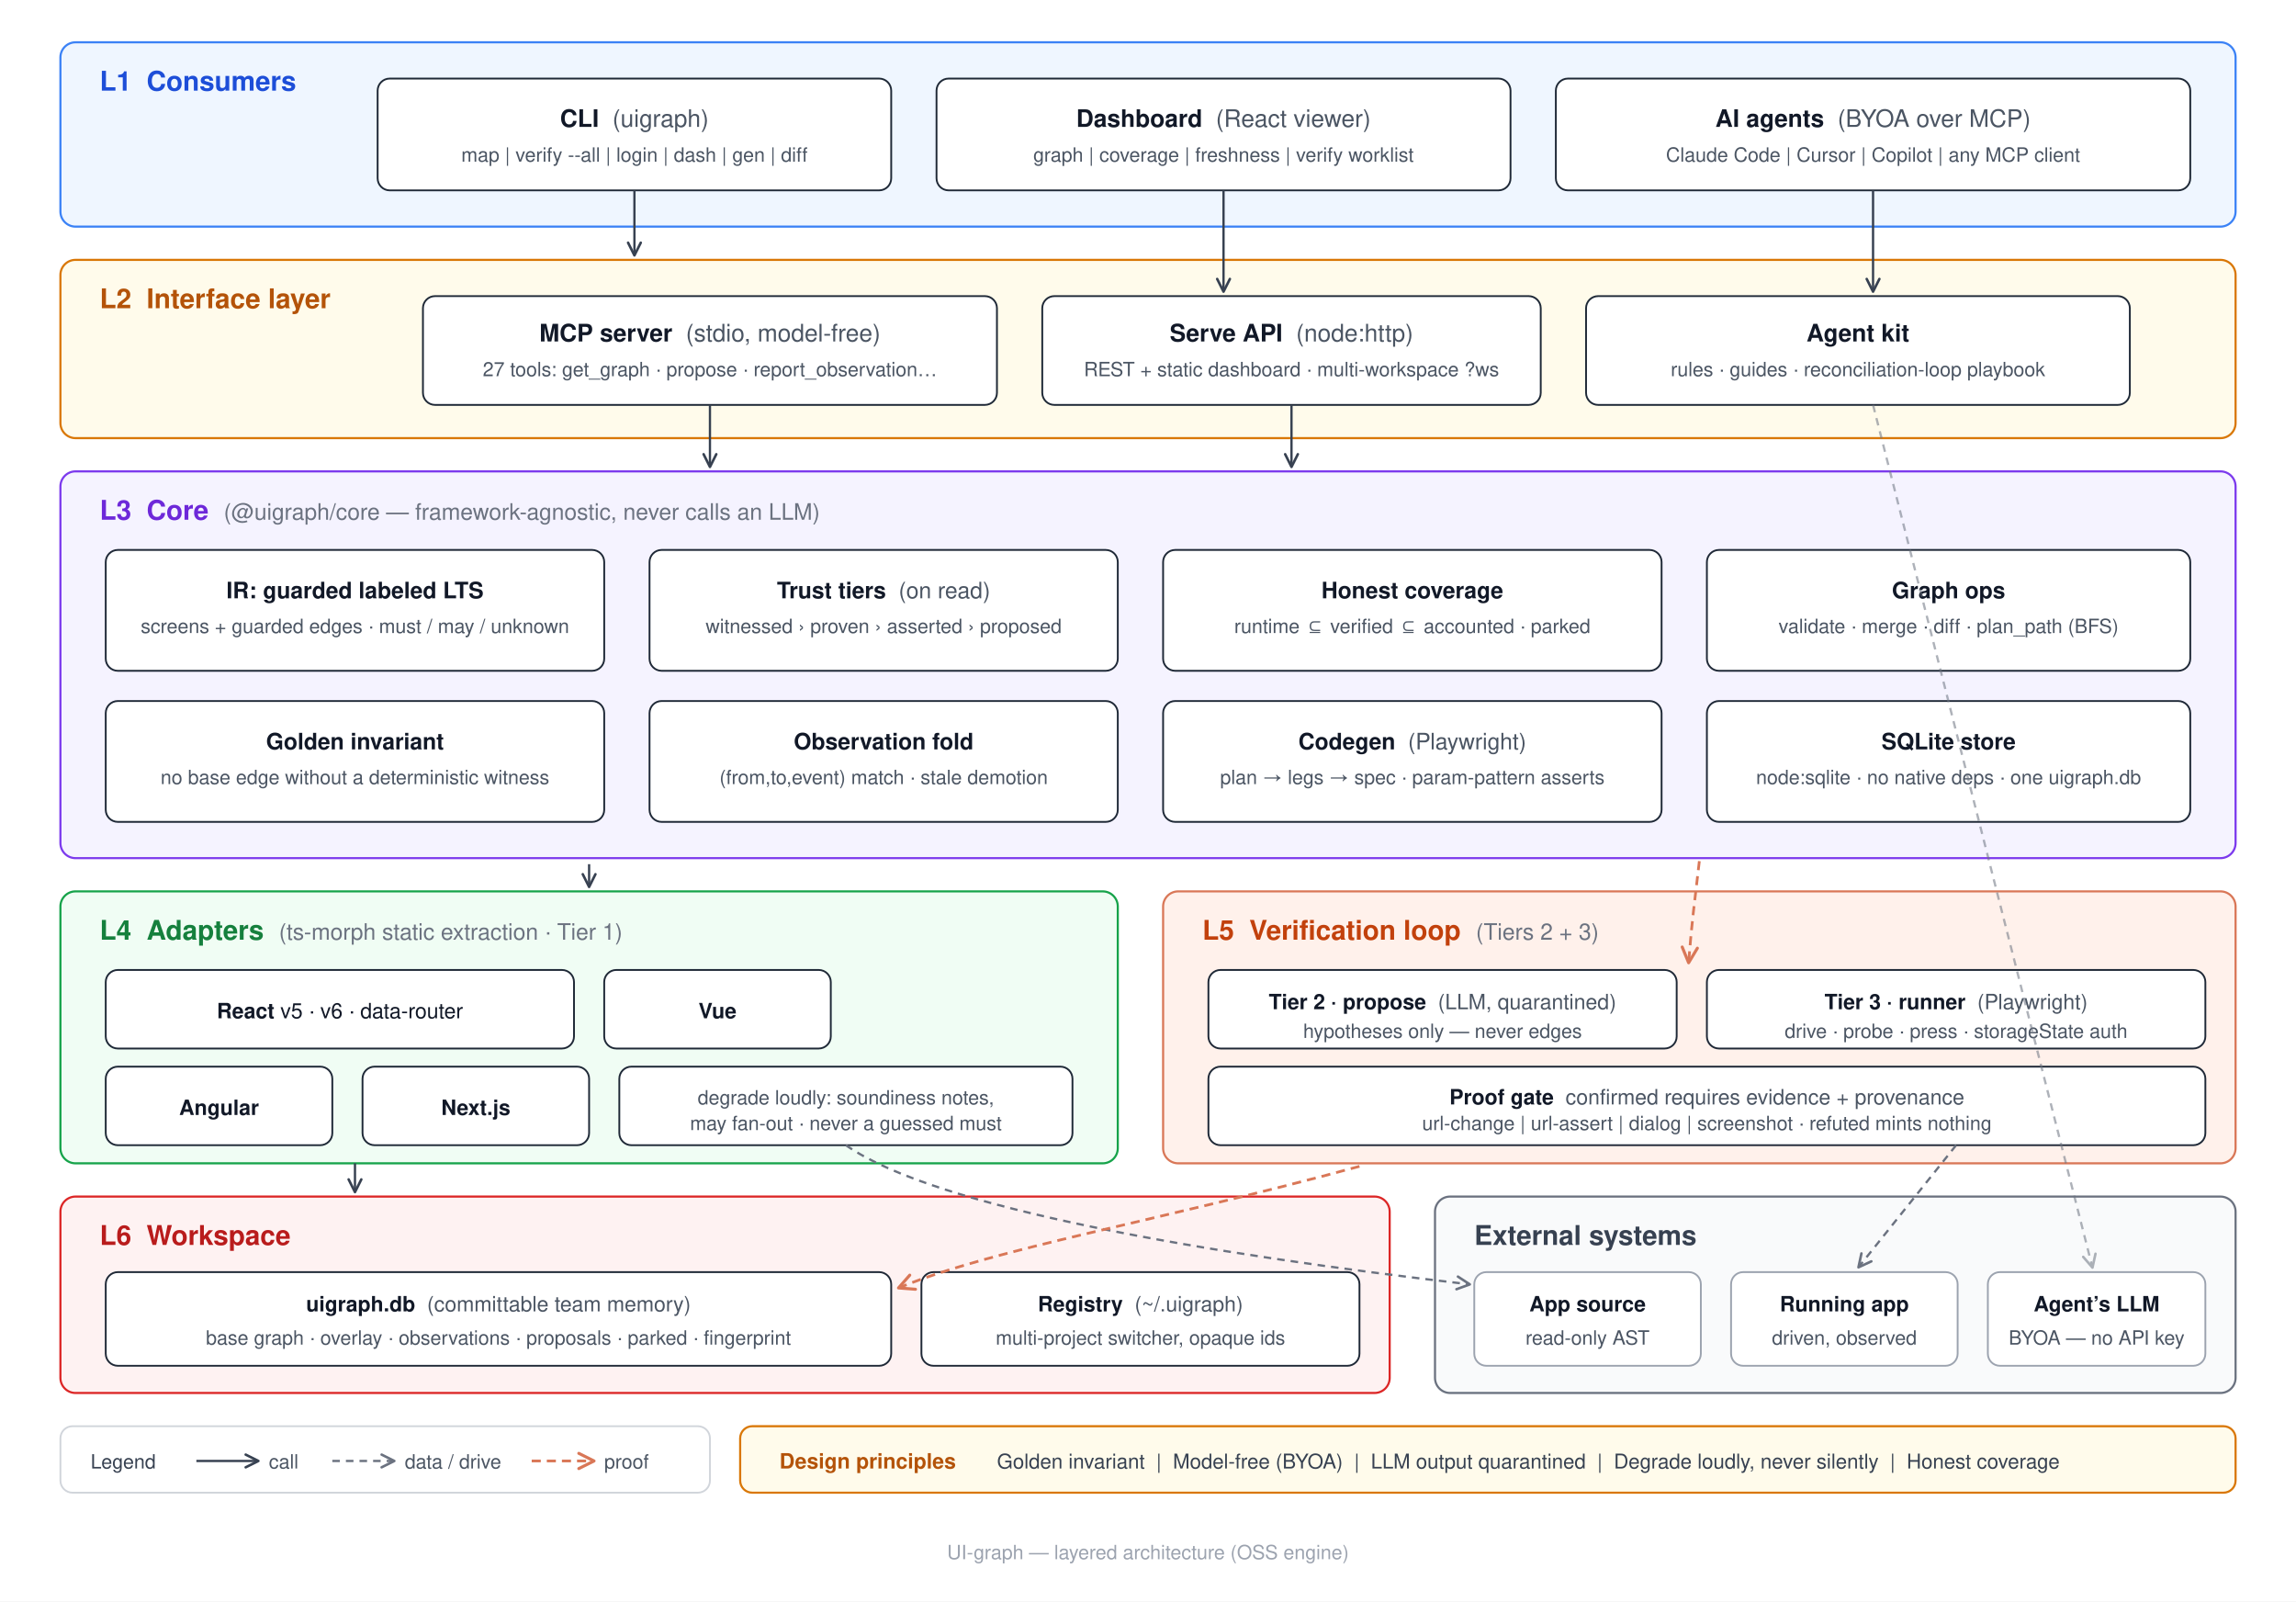
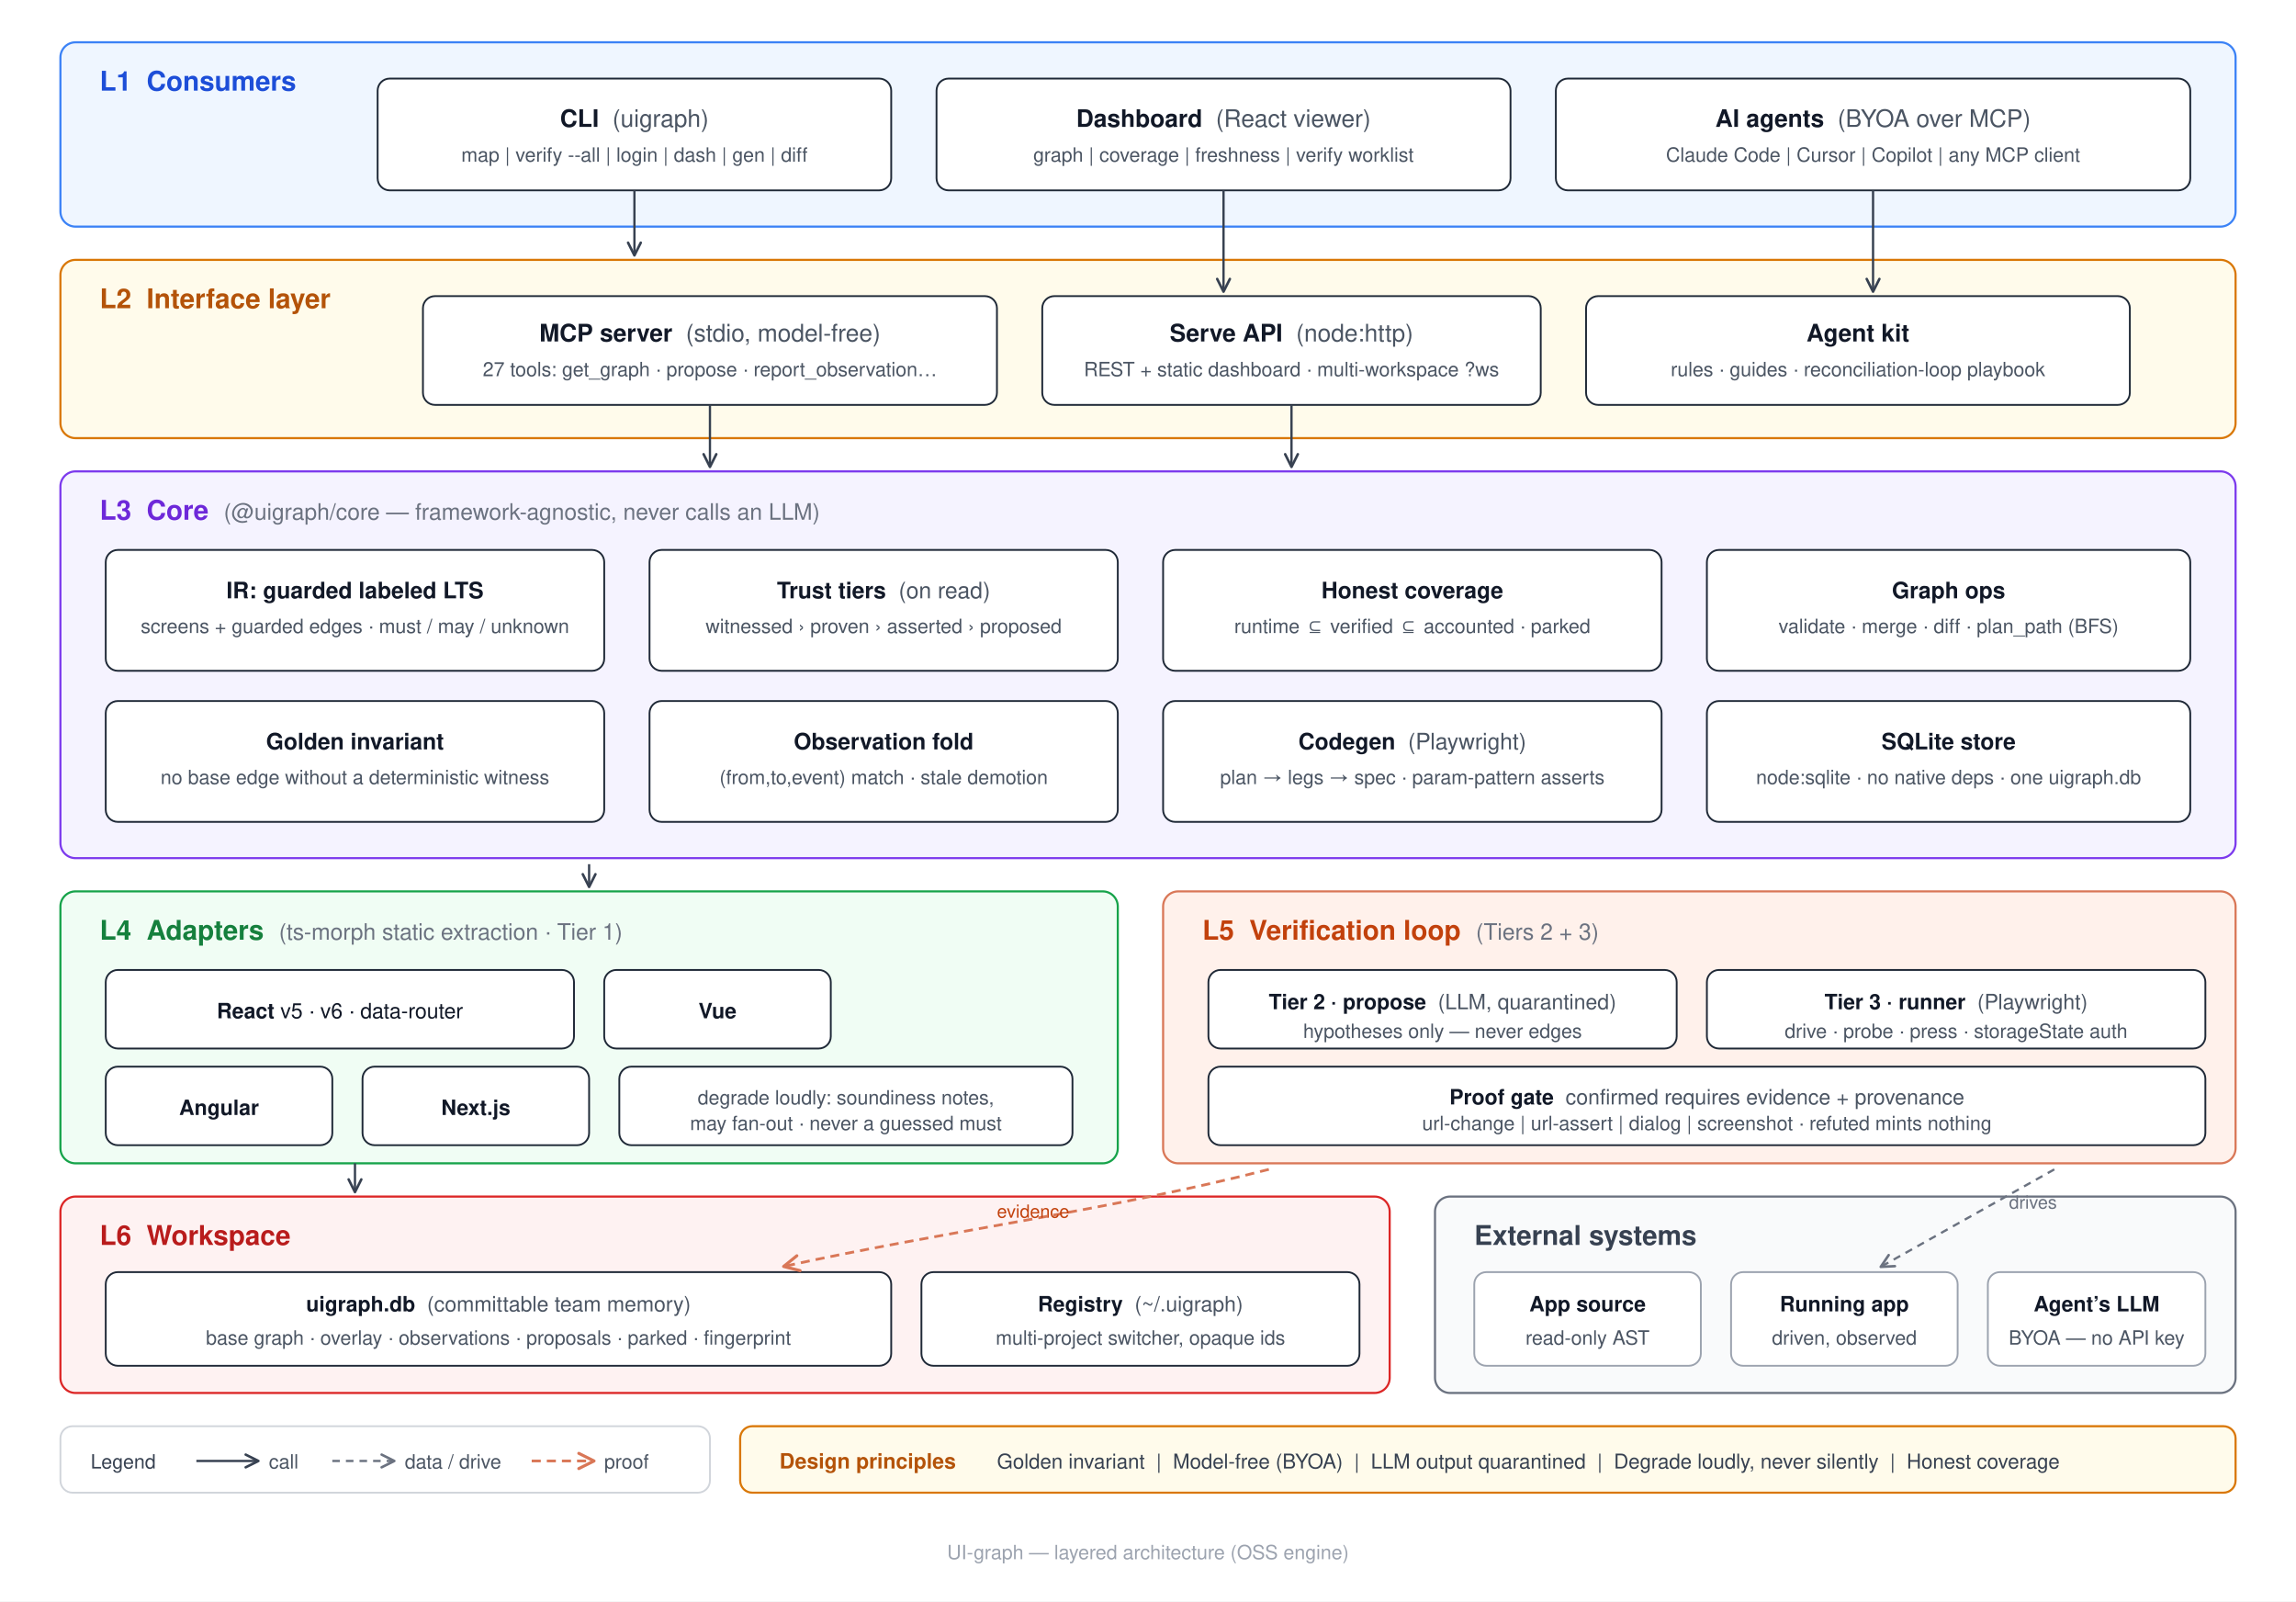
<svg xmlns="http://www.w3.org/2000/svg" width="1520" height="1060" viewBox="0 0 1520 1060" role="img" style="font-family: -apple-system, 'Segoe UI', Helvetica, Arial, sans-serif;">
  <defs>
    <marker id="arr" viewBox="0 0 10 10" refX="8" refY="5" markerWidth="7" markerHeight="7" orient="auto-start-reverse">
      <path d="M1 1L9 5L1 9" fill="none" stroke="context-stroke" stroke-width="1.6" stroke-linecap="round" stroke-linejoin="round" />
    </marker>
  </defs>
  <rect width="1520" height="1060" fill="#FFFFFF" />
  <rect x="40" y="28" width="1440" height="122" rx="10" fill="#eff6ff" stroke="#3b82f6" stroke-width="1.4" />
  <text x="66" y="60" fill="#1d4ed8" font-size="18" font-weight="600">L1  Consumers</text>
  <rect x="250" y="52" width="340" height="74" rx="8" fill="#FFFFFF" stroke="#1f2937" stroke-width="1.2" />
  <text x="420" y="84" text-anchor="middle" font-size="16" font-weight="600" fill="#111827">CLI  <tspan font-weight="400" fill="#4b5563">(uigraph)</tspan>
  </text>
  <text x="420" y="107" text-anchor="middle" font-size="13" fill="#4b5563">map | verify --all | login | dash | gen | diff</text>
  <rect x="620" y="52" width="380" height="74" rx="8" fill="#FFFFFF" stroke="#1f2937" stroke-width="1.2" />
  <text x="810" y="84" text-anchor="middle" font-size="16" font-weight="600" fill="#111827">Dashboard  <tspan font-weight="400" fill="#4b5563">(React viewer)</tspan>
  </text>
  <text x="810" y="107" text-anchor="middle" font-size="13" fill="#4b5563">graph | coverage | freshness | verify worklist</text>
  <rect x="1030" y="52" width="420" height="74" rx="8" fill="#FFFFFF" stroke="#1f2937" stroke-width="1.2" />
  <text x="1240" y="84" text-anchor="middle" font-size="16" font-weight="600" fill="#111827">AI agents  <tspan font-weight="400" fill="#4b5563">(BYOA over MCP)</tspan>
  </text>
  <text x="1240" y="107" text-anchor="middle" font-size="13" fill="#4b5563">Claude Code | Cursor | Copilot | any MCP client</text>
  <rect x="40" y="172" width="1440" height="118" rx="10" fill="#fffbeb" stroke="#d97706" stroke-width="1.4" />
  <text x="66" y="204" fill="#b45309" font-size="18" font-weight="600">L2  Interface layer</text>
  <rect x="280" y="196" width="380" height="72" rx="8" fill="#FFFFFF" stroke="#1f2937" stroke-width="1.2" />
  <text x="470" y="226" text-anchor="middle" font-size="16" font-weight="600" fill="#111827">MCP server  <tspan font-weight="400" fill="#4b5563">(stdio, model-free)</tspan>
  </text>
  <text x="470" y="249" text-anchor="middle" font-size="13" fill="#4b5563">27 tools: get_graph · propose · report_observation…</text>
  <rect x="690" y="196" width="330" height="72" rx="8" fill="#FFFFFF" stroke="#1f2937" stroke-width="1.2" />
  <text x="855" y="226" text-anchor="middle" font-size="16" font-weight="600" fill="#111827">Serve API  <tspan font-weight="400" fill="#4b5563">(node:http)</tspan>
  </text>
  <text x="855" y="249" text-anchor="middle" font-size="13" fill="#4b5563">REST + static dashboard · multi-workspace ?ws</text>
  <rect x="1050" y="196" width="360" height="72" rx="8" fill="#FFFFFF" stroke="#1f2937" stroke-width="1.2" />
  <text x="1230" y="226" text-anchor="middle" font-size="16" font-weight="600" fill="#111827">Agent kit</text>
  <text x="1230" y="249" text-anchor="middle" font-size="13" fill="#4b5563">rules · guides · reconciliation-loop playbook</text>
  <rect x="40" y="312" width="1440" height="256" rx="10" fill="#f5f3ff" stroke="#7c3aed" stroke-width="1.4" />
  <text x="66" y="344" fill="#6d28d9" font-size="18" font-weight="600">L3  Core  <tspan font-weight="400" font-size="15" fill="#6b7280">(@uigraph/core — framework-agnostic, never calls an LLM)</tspan>
  </text>
  <rect x="70" y="364" width="330" height="80" rx="8" fill="#FFFFFF" stroke="#1f2937" stroke-width="1.2" />
  <text x="235" y="396" text-anchor="middle" font-size="15" font-weight="600" fill="#111827">IR: guarded labeled LTS</text>
  <text x="235" y="419" text-anchor="middle" font-size="13" fill="#4b5563">screens + guarded edges · must / may / unknown</text>
  <rect x="430" y="364" width="310" height="80" rx="8" fill="#FFFFFF" stroke="#1f2937" stroke-width="1.2" />
  <text x="585" y="396" text-anchor="middle" font-size="15" font-weight="600" fill="#111827">Trust tiers  <tspan font-weight="400" fill="#4b5563">(on read)</tspan>
  </text>
  <text x="585" y="419" text-anchor="middle" font-size="13" fill="#4b5563">witnessed › proven › asserted › proposed</text>
  <rect x="770" y="364" width="330" height="80" rx="8" fill="#FFFFFF" stroke="#1f2937" stroke-width="1.2" />
  <text x="935" y="396" text-anchor="middle" font-size="15" font-weight="600" fill="#111827">Honest coverage</text>
  <text x="935" y="419" text-anchor="middle" font-size="13" fill="#4b5563">runtime ⊆ verified ⊆ accounted · parked</text>
  <rect x="1130" y="364" width="320" height="80" rx="8" fill="#FFFFFF" stroke="#1f2937" stroke-width="1.2" />
  <text x="1290" y="396" text-anchor="middle" font-size="15" font-weight="600" fill="#111827">Graph ops</text>
  <text x="1290" y="419" text-anchor="middle" font-size="13" fill="#4b5563">validate · merge · diff · plan_path (BFS)</text>
  <rect x="70" y="464" width="330" height="80" rx="8" fill="#FFFFFF" stroke="#1f2937" stroke-width="1.2" />
  <text x="235" y="496" text-anchor="middle" font-size="15" font-weight="600" fill="#111827">Golden invariant</text>
  <text x="235" y="519" text-anchor="middle" font-size="13" fill="#4b5563">no base edge without a deterministic witness</text>
  <rect x="430" y="464" width="310" height="80" rx="8" fill="#FFFFFF" stroke="#1f2937" stroke-width="1.2" />
  <text x="585" y="496" text-anchor="middle" font-size="15" font-weight="600" fill="#111827">Observation fold</text>
  <text x="585" y="519" text-anchor="middle" font-size="13" fill="#4b5563">(from,to,event) match · stale demotion</text>
  <rect x="770" y="464" width="330" height="80" rx="8" fill="#FFFFFF" stroke="#1f2937" stroke-width="1.2" />
  <text x="935" y="496" text-anchor="middle" font-size="15" font-weight="600" fill="#111827">Codegen  <tspan font-weight="400" fill="#4b5563">(Playwright)</tspan>
  </text>
  <text x="935" y="519" text-anchor="middle" font-size="13" fill="#4b5563">plan → legs → spec · param-pattern asserts</text>
  <rect x="1130" y="464" width="320" height="80" rx="8" fill="#FFFFFF" stroke="#1f2937" stroke-width="1.2" />
  <text x="1290" y="496" text-anchor="middle" font-size="15" font-weight="600" fill="#111827">SQLite store</text>
  <text x="1290" y="519" text-anchor="middle" font-size="13" fill="#4b5563">node:sqlite · no native deps · one uigraph.db</text>
  <rect x="40" y="590" width="700" height="180" rx="10" fill="#f0fdf4" stroke="#16a34a" stroke-width="1.4" />
  <text x="66" y="622" fill="#15803d" font-size="18" font-weight="600">L4  Adapters  <tspan font-weight="400" font-size="15" fill="#6b7280">(ts-morph static extraction · Tier 1)</tspan>
  </text>
  <rect x="70" y="642" width="310" height="52" rx="8" fill="#FFFFFF" stroke="#1f2937" stroke-width="1.2" />
  <text x="225" y="674" text-anchor="middle" font-size="14" fill="#111827">
    <tspan font-weight="600">React</tspan> v5 · v6 · data-router</text>
  <rect x="400" y="642" width="150" height="52" rx="8" fill="#FFFFFF" stroke="#1f2937" stroke-width="1.2" />
  <text x="475" y="674" text-anchor="middle" font-size="14" font-weight="600" fill="#111827">Vue</text>
  <rect x="70" y="706" width="150" height="52" rx="8" fill="#FFFFFF" stroke="#1f2937" stroke-width="1.2" />
  <text x="145" y="738" text-anchor="middle" font-size="14" font-weight="600" fill="#111827">Angular</text>
  <rect x="240" y="706" width="150" height="52" rx="8" fill="#FFFFFF" stroke="#1f2937" stroke-width="1.2" />
  <text x="315" y="738" text-anchor="middle" font-size="14" font-weight="600" fill="#111827">Next.js</text>
  <rect x="410" y="706" width="300" height="52" rx="8" fill="#FFFFFF" stroke="#1f2937" stroke-width="1.2" />
  <text x="560" y="731" text-anchor="middle" font-size="13" fill="#4b5563">degrade loudly: soundiness notes,</text>
  <text x="560" y="748" text-anchor="middle" font-size="13" fill="#4b5563">may fan-out · never a guessed must</text>
  <rect x="770" y="590" width="710" height="180" rx="10" fill="#fff1eb" stroke="#D97757" stroke-width="1.4" />
  <text x="796" y="622" fill="#c2410c" font-size="18" font-weight="600">L5  Verification loop  <tspan font-weight="400" font-size="15" fill="#6b7280">(Tiers 2 + 3)</tspan>
  </text>
  <rect x="800" y="642" width="310" height="52" rx="8" fill="#FFFFFF" stroke="#1f2937" stroke-width="1.2" />
  <text x="955" y="668" text-anchor="middle" font-size="14" font-weight="600" fill="#111827">Tier 2 · propose  <tspan font-weight="400" fill="#4b5563">(LLM, quarantined)</tspan>
  </text>
  <text x="955" y="687" text-anchor="middle" font-size="13" fill="#4b5563">hypotheses only — never edges</text>
  <rect x="1130" y="642" width="330" height="52" rx="8" fill="#FFFFFF" stroke="#1f2937" stroke-width="1.2" />
  <text x="1295" y="668" text-anchor="middle" font-size="14" font-weight="600" fill="#111827">Tier 3 · runner  <tspan font-weight="400" fill="#4b5563">(Playwright)</tspan>
  </text>
  <text x="1295" y="687" text-anchor="middle" font-size="13" fill="#4b5563">drive · probe · press · storageState auth</text>
  <rect x="800" y="706" width="660" height="52" rx="8" fill="#FFFFFF" stroke="#1f2937" stroke-width="1.2" />
  <text x="1130" y="731" text-anchor="middle" font-size="14" font-weight="600" fill="#111827">Proof gate  <tspan font-weight="400" fill="#4b5563">confirmed requires evidence + provenance</tspan>
  </text>
  <text x="1130" y="748" text-anchor="middle" font-size="13" fill="#4b5563">url-change | url-assert | dialog | screenshot · refuted mints nothing</text>
  <rect x="40" y="792" width="880" height="130" rx="10" fill="#fef2f2" stroke="#dc2626" stroke-width="1.4" />
  <text x="66" y="824" fill="#b91c1c" font-size="18" font-weight="600">L6  Workspace</text>
  <rect x="70" y="842" width="520" height="62" rx="8" fill="#FFFFFF" stroke="#1f2937" stroke-width="1.2" />
  <text x="330" y="868" text-anchor="middle" font-size="14" font-weight="600" fill="#111827">uigraph.db  <tspan font-weight="400" fill="#4b5563">(committable team memory)</tspan>
  </text>
  <text x="330" y="890" text-anchor="middle" font-size="13" fill="#4b5563">base graph · overlay · observations · proposals · parked · fingerprint</text>
  <rect x="610" y="842" width="290" height="62" rx="8" fill="#FFFFFF" stroke="#1f2937" stroke-width="1.2" />
  <text x="755" y="868" text-anchor="middle" font-size="14" font-weight="600" fill="#111827">Registry  <tspan font-weight="400" fill="#4b5563">(~/.uigraph)</tspan>
  </text>
  <text x="755" y="890" text-anchor="middle" font-size="13" fill="#4b5563">multi-project switcher, opaque ids</text>
  <rect x="950" y="792" width="530" height="130" rx="10" fill="#f9fafb" stroke="#6b7280" stroke-width="1.4" />
  <text x="976" y="824" fill="#374151" font-size="18" font-weight="600">External systems</text>
  <rect x="976" y="842" width="150" height="62" rx="8" fill="#FFFFFF" stroke="#9ca3af" stroke-width="1.2" />
  <text x="1051" y="868" text-anchor="middle" font-size="14" font-weight="600" fill="#111827">App source</text>
  <text x="1051" y="890" text-anchor="middle" font-size="13" fill="#4b5563">read-only AST</text>
  <rect x="1146" y="842" width="150" height="62" rx="8" fill="#FFFFFF" stroke="#9ca3af" stroke-width="1.2" />
  <text x="1221" y="868" text-anchor="middle" font-size="14" font-weight="600" fill="#111827">Running app</text>
  <text x="1221" y="890" text-anchor="middle" font-size="13" fill="#4b5563">driven, observed</text>
  <rect x="1316" y="842" width="144" height="62" rx="8" fill="#FFFFFF" stroke="#9ca3af" stroke-width="1.2" />
  <text x="1388" y="868" text-anchor="middle" font-size="14" font-weight="600" fill="#111827">Agent’s LLM</text>
  <text x="1388" y="890" text-anchor="middle" font-size="13" fill="#4b5563">BYOA — no API key</text>
  <g stroke="#374151" stroke-width="1.5" fill="none" marker-end="url(#arr)">
    <line x1="420" y1="126" x2="420" y2="168" />
    <line x1="810" y1="126" x2="810" y2="192" />
    <line x1="1240" y1="126" x2="1240" y2="192" />
    <line x1="470" y1="268" x2="470" y2="308" />
    <line x1="855" y1="268" x2="855" y2="308" />
    <line x1="390" y1="572" x2="390" y2="586" />
    <line x1="235" y1="770" x2="235" y2="788" />
  </g>
  <g stroke="#6b7280" stroke-width="1.5" stroke-dasharray="5 4" fill="none" marker-end="url(#arr)">
-     <line x1="225" y1="700" x2="225" y2="704" opacity="0" />
-     <path d="M560 758 C 620 800, 800 830, 972 850" />
-     <line x1="1295" y1="758" x2="1231" y2="838" />
-     <line x1="1240" y1="268" x2="1385" y2="838" opacity="0.55" />
+     <line x1="1360" y1="774" x2="1246" y2="838" />
  </g>
  <g stroke="#D97757" stroke-width="1.8" stroke-dasharray="6 4" fill="none" marker-end="url(#arr)">
-     <path d="M1125 570 C 1122 596, 1120 610, 1118 636" />
-     <path d="M900 772 C 760 810, 660 826, 596 852" />
+     <path d="M840 774 C 740 800, 620 816, 520 838" />
  </g>
-   <rect x="950" y="530" width="240 " height="0" fill="none" />
-   <g>
-     <rect x="1210" y="308" width="0" height="0" fill="none" />
-   </g>
+   <text x="1330" y="800" font-size="12" fill="#6b7280">drives</text>
+   <text x="660" y="806" font-size="12" fill="#c2410c">evidence</text>
  <rect x="40" y="944" width="430" height="44" rx="8" fill="#FFFFFF" stroke="#d1d5db" stroke-width="1.2" />
  <text x="60" y="972" font-size="13" fill="#374151">Legend</text>
  <line x1="130" y1="967" x2="170" y2="967" stroke="#374151" stroke-width="1.5" marker-end="url(#arr)" />
  <text x="178" y="972" font-size="13" fill="#4b5563">call</text>
  <line x1="220" y1="967" x2="260" y2="967" stroke="#6b7280" stroke-width="1.5" stroke-dasharray="5 4" marker-end="url(#arr)" />
  <text x="268" y="972" font-size="13" fill="#4b5563">data / drive</text>
  <line x1="352" y1="967" x2="392" y2="967" stroke="#D97757" stroke-width="1.8" stroke-dasharray="6 4" marker-end="url(#arr)" />
  <text x="400" y="972" font-size="13" fill="#4b5563">proof</text>
  <rect x="490" y="944" width="990" height="44" rx="8" fill="#fffbeb" stroke="#d97706" stroke-width="1.4" />
  <text x="516" y="972" font-size="14" font-weight="600" fill="#b45309">Design principles</text>
  <text x="660" y="972" font-size="13.5" fill="#374151">Golden invariant  |  Model-free (BYOA)  |  LLM output quarantined  |  Degrade loudly, never silently  |  Honest coverage</text>
  <text x="760" y="1032" text-anchor="middle" font-size="13" fill="#9ca3af">UI-graph — layered architecture (OSS engine)</text>
</svg>
